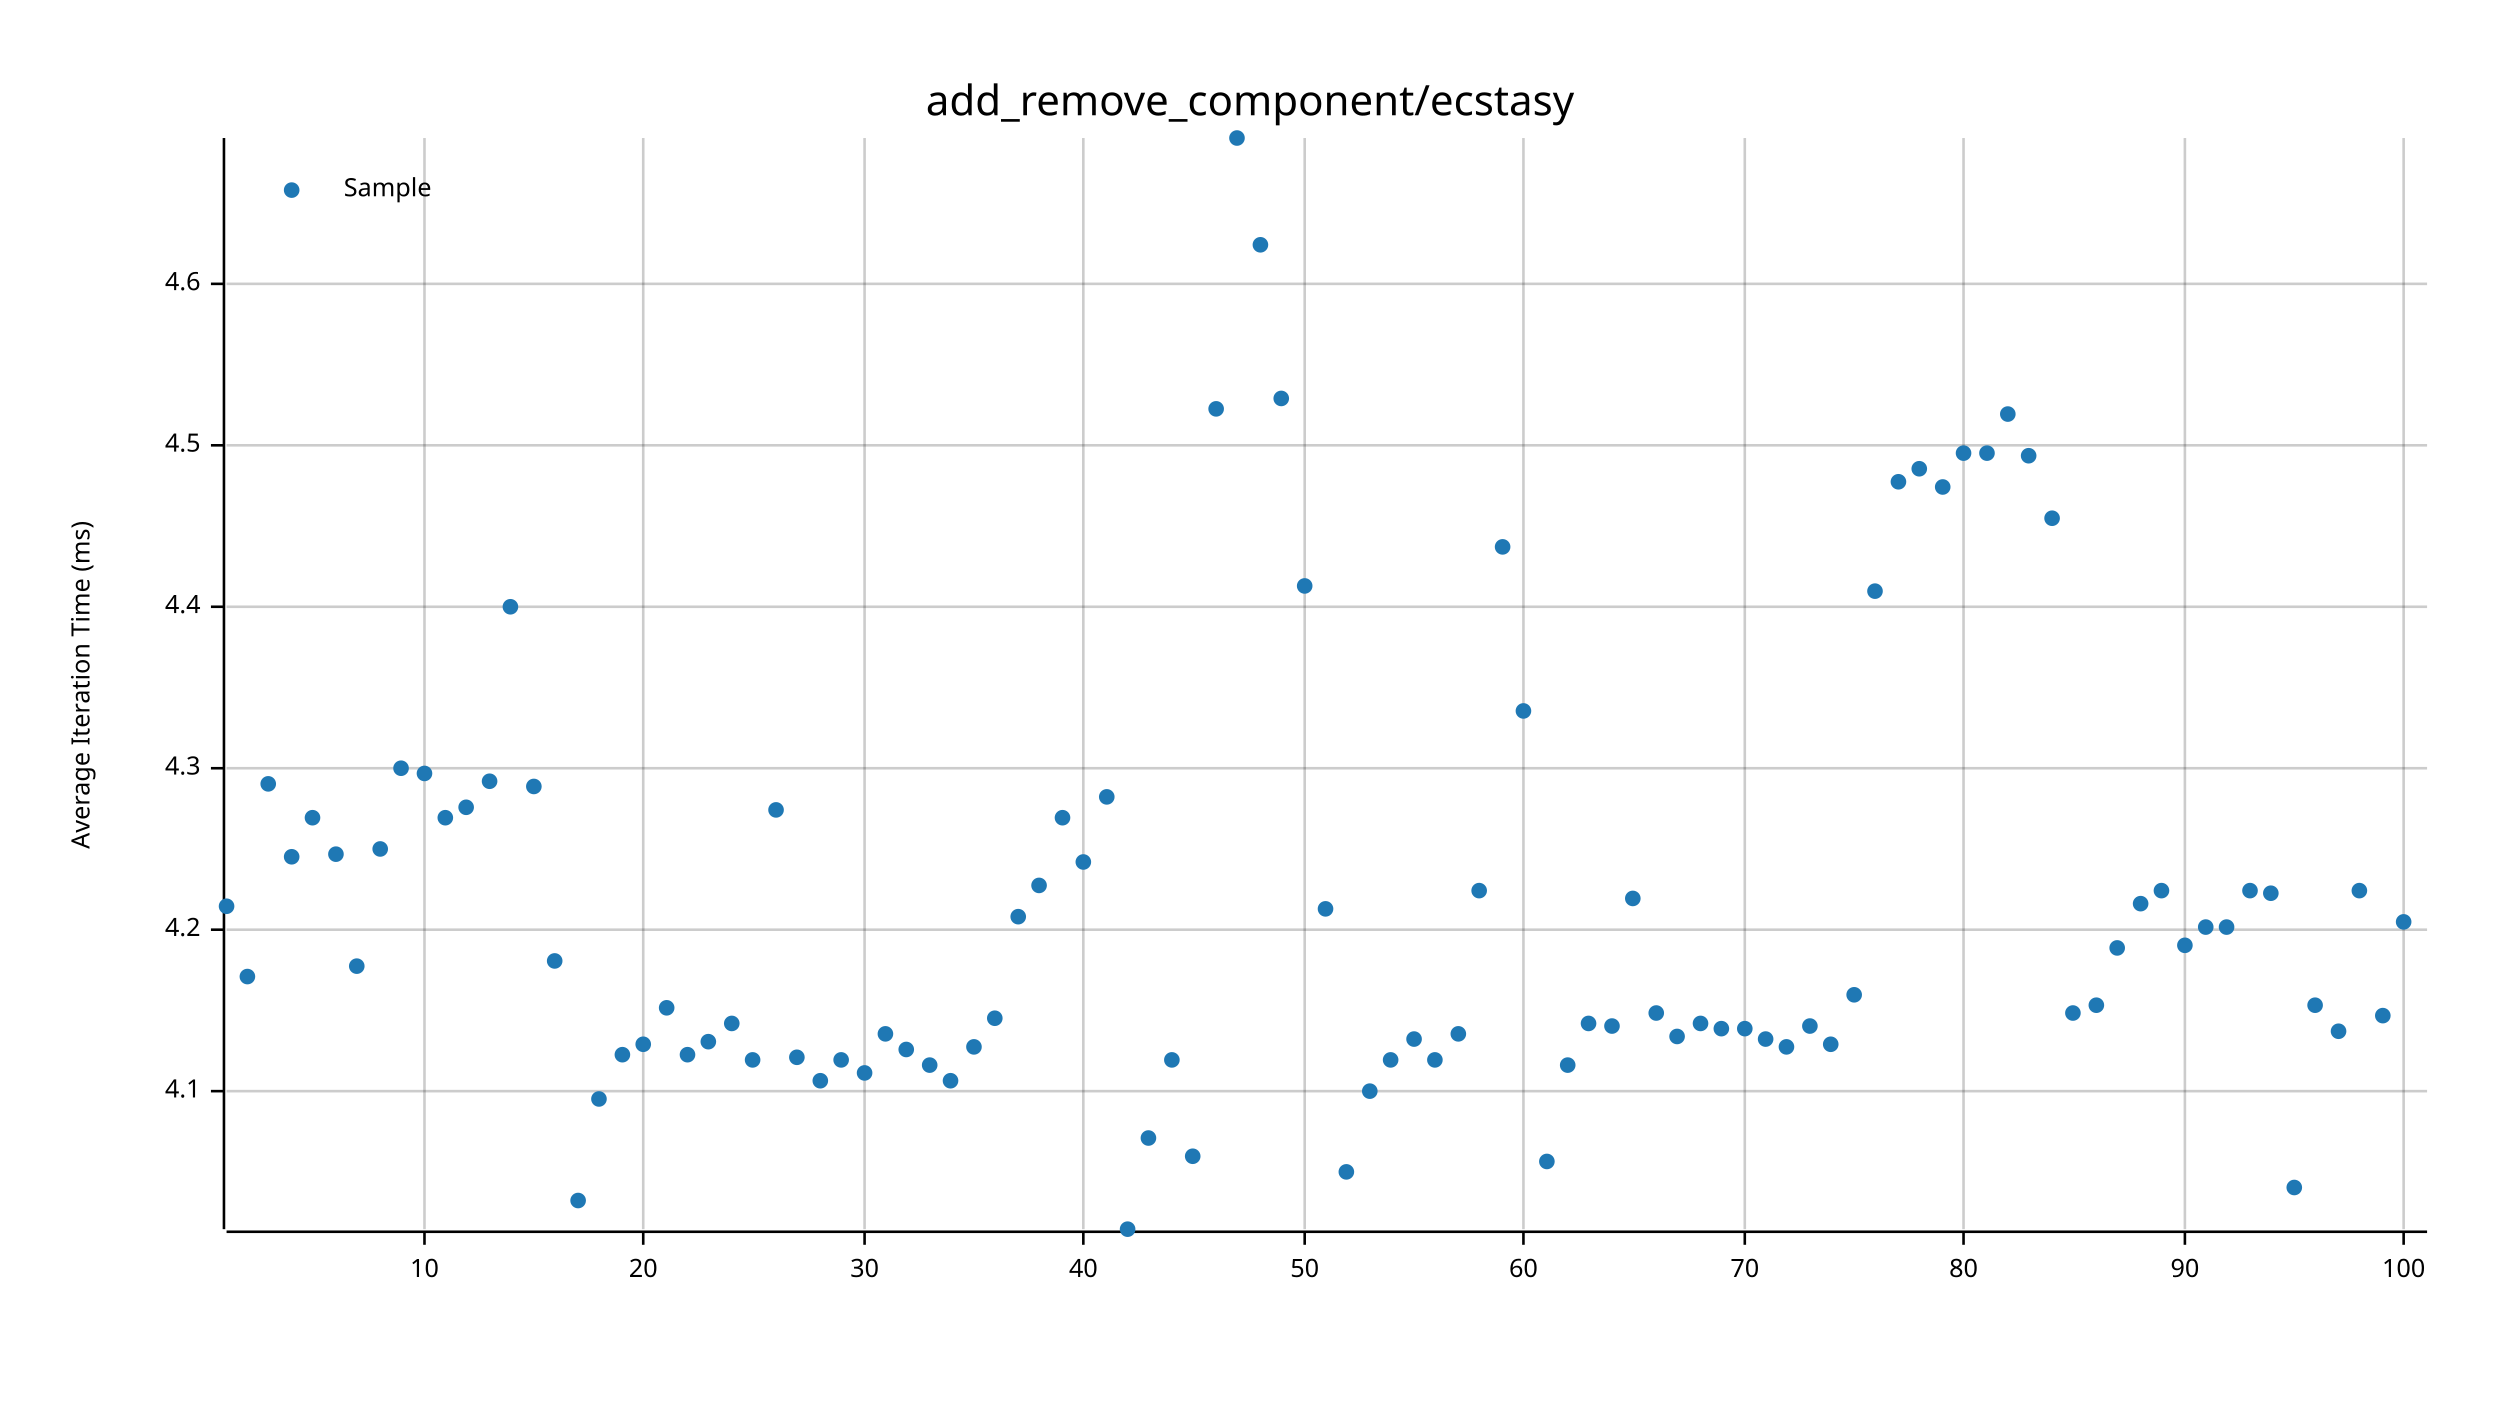
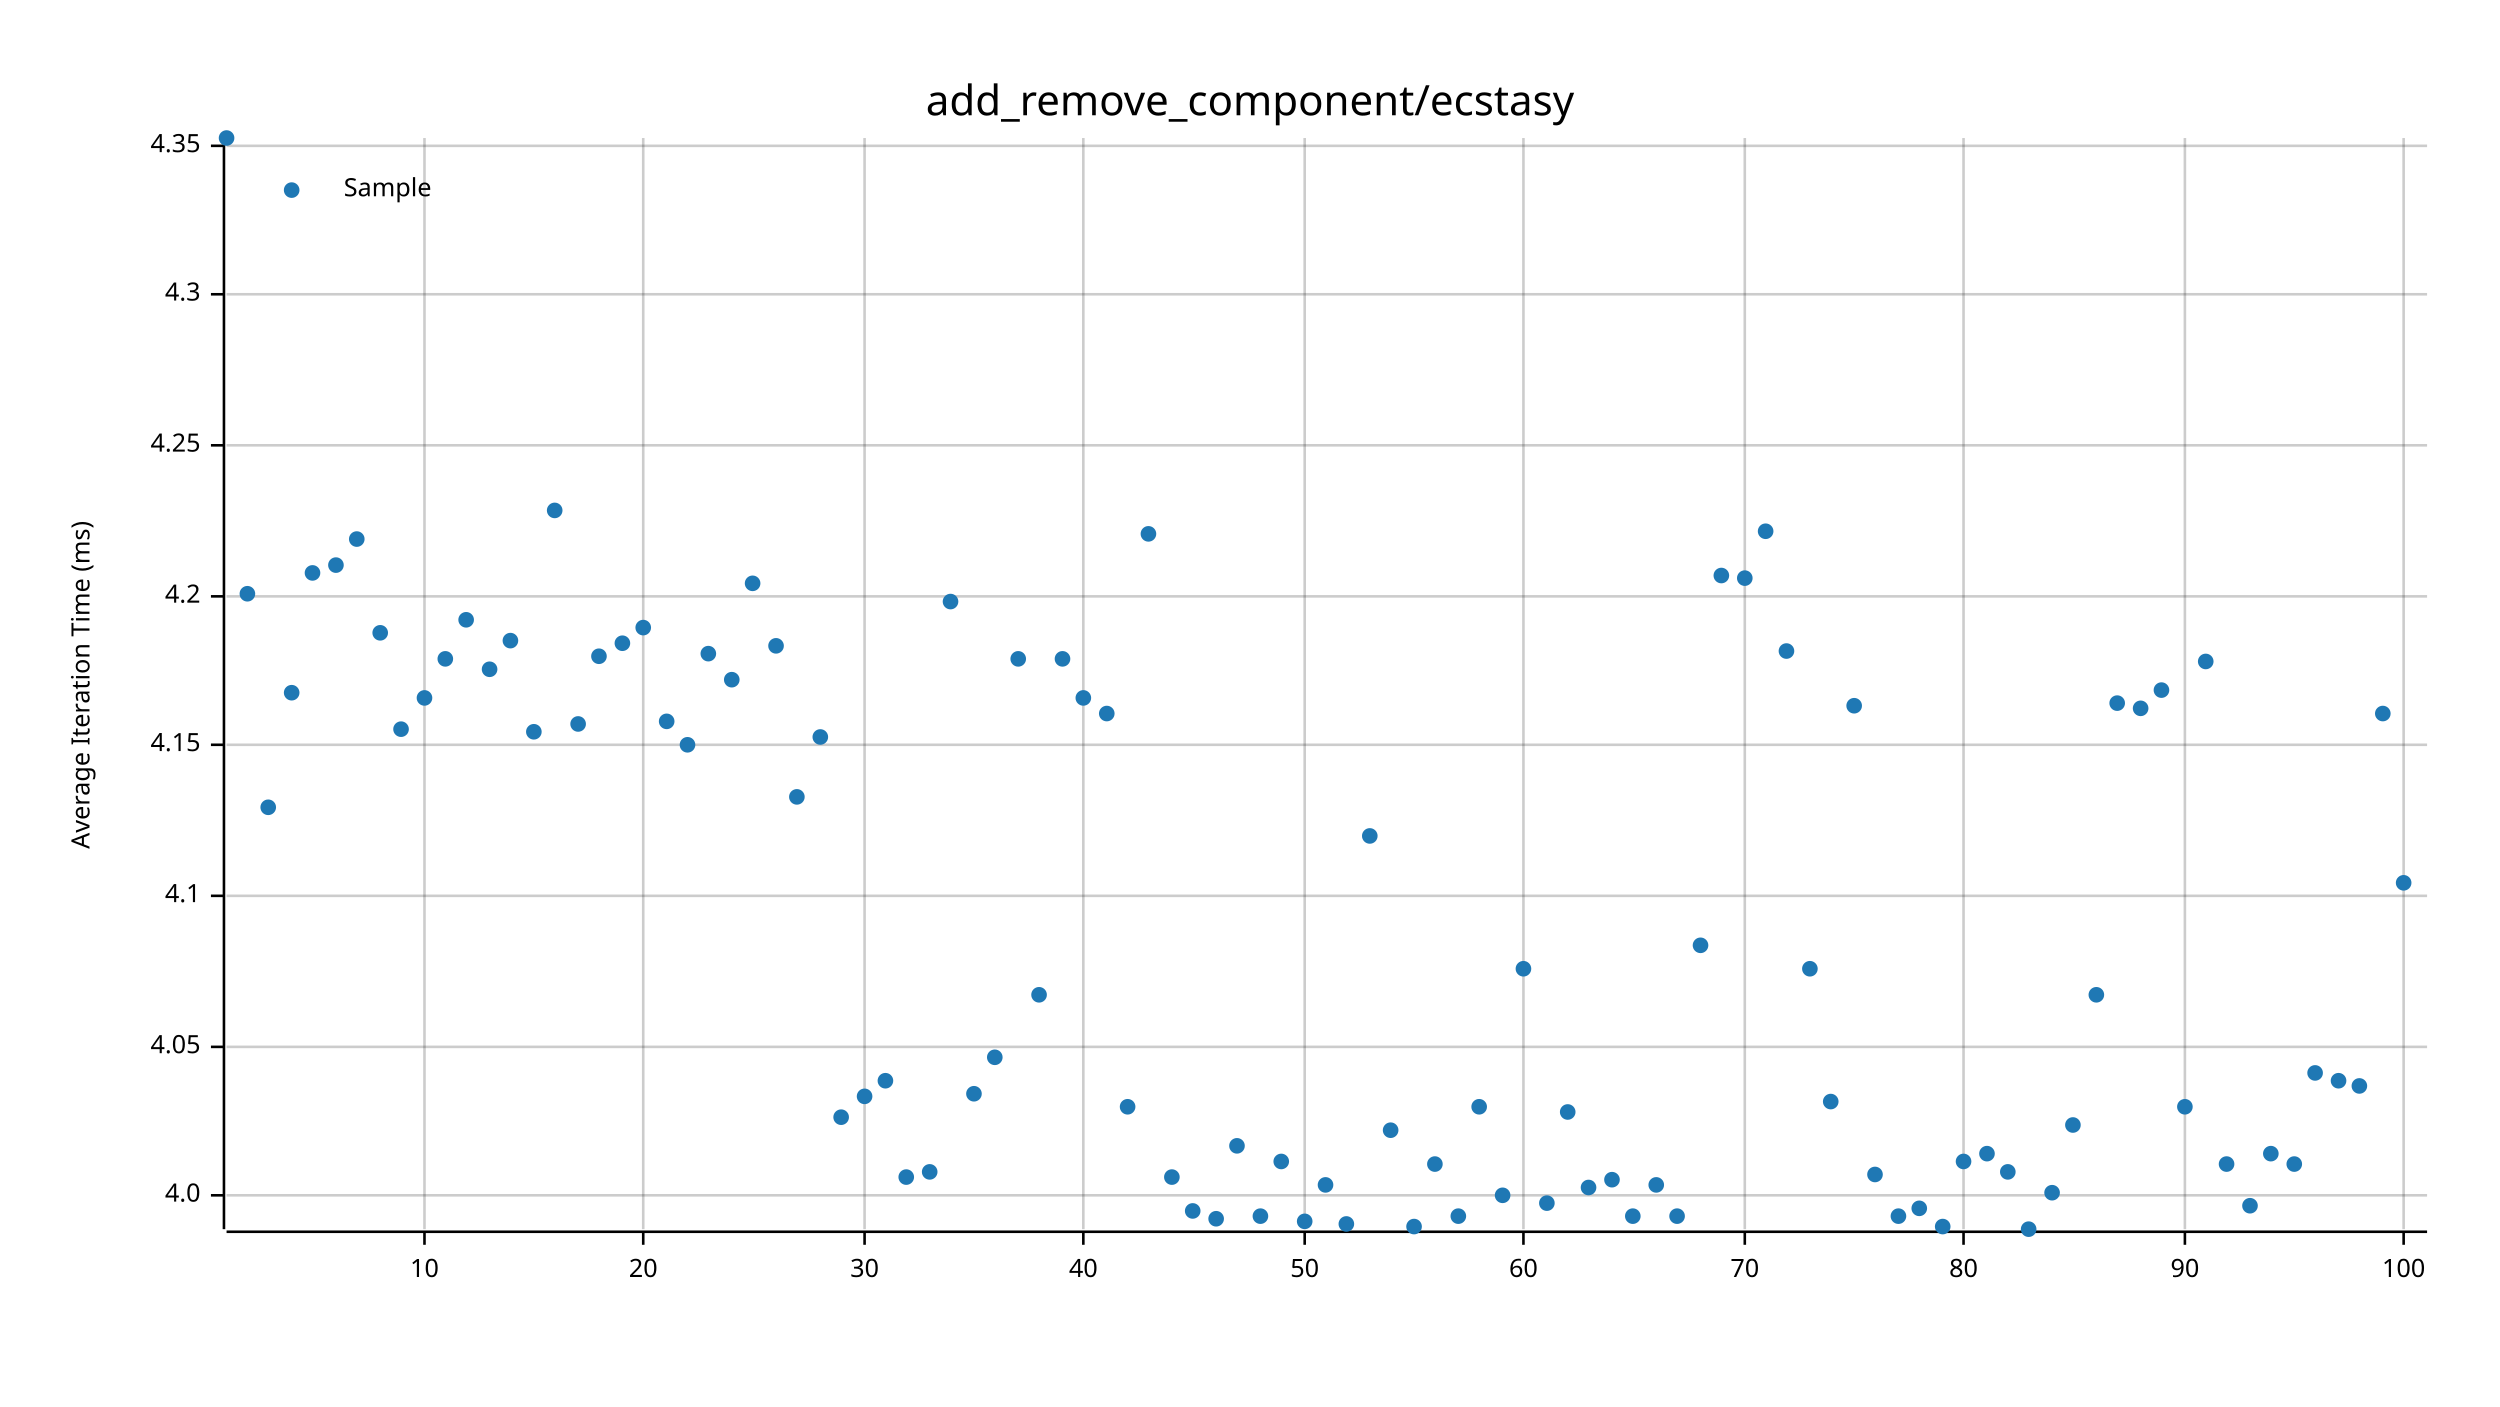
<svg xmlns="http://www.w3.org/2000/svg" width="960" height="540" viewBox="0 0 960 540">
  <text x="480" y="32" dy="0.76em" text-anchor="middle" font-family="sans-serif" font-size="16.129" opacity="1" fill="#000000">
add_remove_component/ecstasy
</text>
  <text x="27" y="263" dy="0.76em" text-anchor="middle" font-family="sans-serif" font-size="9.677" opacity="1" fill="#000000" transform="rotate(270, 27, 263)">
Average Iteration Time (ms)
</text>
  <line opacity="0.2" stroke="#000000" stroke-width="1" x1="163" y1="472" x2="163" y2="53" />
  <line opacity="0.2" stroke="#000000" stroke-width="1" x1="247" y1="472" x2="247" y2="53" />
  <line opacity="0.2" stroke="#000000" stroke-width="1" x1="332" y1="472" x2="332" y2="53" />
  <line opacity="0.2" stroke="#000000" stroke-width="1" x1="416" y1="472" x2="416" y2="53" />
  <line opacity="0.2" stroke="#000000" stroke-width="1" x1="501" y1="472" x2="501" y2="53" />
  <line opacity="0.2" stroke="#000000" stroke-width="1" x1="585" y1="472" x2="585" y2="53" />
  <line opacity="0.2" stroke="#000000" stroke-width="1" x1="670" y1="472" x2="670" y2="53" />
  <line opacity="0.2" stroke="#000000" stroke-width="1" x1="754" y1="472" x2="754" y2="53" />
  <line opacity="0.2" stroke="#000000" stroke-width="1" x1="839" y1="472" x2="839" y2="53" />
  <line opacity="0.2" stroke="#000000" stroke-width="1" x1="923" y1="472" x2="923" y2="53" />
-   <line opacity="0.2" stroke="#000000" stroke-width="1" x1="87" y1="419" x2="932" y2="419" />
-   <line opacity="0.2" stroke="#000000" stroke-width="1" x1="87" y1="357" x2="932" y2="357" />
-   <line opacity="0.2" stroke="#000000" stroke-width="1" x1="87" y1="295" x2="932" y2="295" />
-   <line opacity="0.2" stroke="#000000" stroke-width="1" x1="87" y1="233" x2="932" y2="233" />
+   <line opacity="0.2" stroke="#000000" stroke-width="1" x1="87" y1="459" x2="932" y2="459" />
+   <line opacity="0.2" stroke="#000000" stroke-width="1" x1="87" y1="402" x2="932" y2="402" />
+   <line opacity="0.2" stroke="#000000" stroke-width="1" x1="87" y1="344" x2="932" y2="344" />
+   <line opacity="0.2" stroke="#000000" stroke-width="1" x1="87" y1="286" x2="932" y2="286" />
+   <line opacity="0.2" stroke="#000000" stroke-width="1" x1="87" y1="229" x2="932" y2="229" />
  <line opacity="0.2" stroke="#000000" stroke-width="1" x1="87" y1="171" x2="932" y2="171" />
-   <line opacity="0.2" stroke="#000000" stroke-width="1" x1="87" y1="109" x2="932" y2="109" />
+   <line opacity="0.2" stroke="#000000" stroke-width="1" x1="87" y1="113" x2="932" y2="113" />
+   <line opacity="0.2" stroke="#000000" stroke-width="1" x1="87" y1="56" x2="932" y2="56" />
  <polyline fill="none" opacity="1" stroke="#000000" stroke-width="1" points="86,53 86,472 " />
-   <text x="77" y="419" dy="0.5ex" text-anchor="end" font-family="sans-serif" font-size="9.677" opacity="1" fill="#000000">
+   <text x="77" y="459" dy="0.5ex" text-anchor="end" font-family="sans-serif" font-size="9.677" opacity="1" fill="#000000">
+ 4.0
+ </text>
+   <polyline fill="none" opacity="1" stroke="#000000" stroke-width="1" points="81,459 86,459 " />
+   <text x="77" y="402" dy="0.5ex" text-anchor="end" font-family="sans-serif" font-size="9.677" opacity="1" fill="#000000">
+ 4.05
+ </text>
+   <polyline fill="none" opacity="1" stroke="#000000" stroke-width="1" points="81,402 86,402 " />
+   <text x="77" y="344" dy="0.5ex" text-anchor="end" font-family="sans-serif" font-size="9.677" opacity="1" fill="#000000">
4.1
</text>
-   <polyline fill="none" opacity="1" stroke="#000000" stroke-width="1" points="81,419 86,419 " />
-   <text x="77" y="357" dy="0.5ex" text-anchor="end" font-family="sans-serif" font-size="9.677" opacity="1" fill="#000000">
+   <polyline fill="none" opacity="1" stroke="#000000" stroke-width="1" points="81,344 86,344 " />
+   <text x="77" y="286" dy="0.5ex" text-anchor="end" font-family="sans-serif" font-size="9.677" opacity="1" fill="#000000">
+ 4.15
+ </text>
+   <polyline fill="none" opacity="1" stroke="#000000" stroke-width="1" points="81,286 86,286 " />
+   <text x="77" y="229" dy="0.5ex" text-anchor="end" font-family="sans-serif" font-size="9.677" opacity="1" fill="#000000">
4.2
</text>
-   <polyline fill="none" opacity="1" stroke="#000000" stroke-width="1" points="81,357 86,357 " />
-   <text x="77" y="295" dy="0.5ex" text-anchor="end" font-family="sans-serif" font-size="9.677" opacity="1" fill="#000000">
+   <polyline fill="none" opacity="1" stroke="#000000" stroke-width="1" points="81,229 86,229 " />
+   <text x="77" y="171" dy="0.5ex" text-anchor="end" font-family="sans-serif" font-size="9.677" opacity="1" fill="#000000">
+ 4.25
+ </text>
+   <polyline fill="none" opacity="1" stroke="#000000" stroke-width="1" points="81,171 86,171 " />
+   <text x="77" y="113" dy="0.5ex" text-anchor="end" font-family="sans-serif" font-size="9.677" opacity="1" fill="#000000">
4.3
</text>
-   <polyline fill="none" opacity="1" stroke="#000000" stroke-width="1" points="81,295 86,295 " />
-   <text x="77" y="233" dy="0.5ex" text-anchor="end" font-family="sans-serif" font-size="9.677" opacity="1" fill="#000000">
- 4.4
- </text>
-   <polyline fill="none" opacity="1" stroke="#000000" stroke-width="1" points="81,233 86,233 " />
-   <text x="77" y="171" dy="0.5ex" text-anchor="end" font-family="sans-serif" font-size="9.677" opacity="1" fill="#000000">
- 4.5
- </text>
-   <polyline fill="none" opacity="1" stroke="#000000" stroke-width="1" points="81,171 86,171 " />
-   <text x="77" y="109" dy="0.5ex" text-anchor="end" font-family="sans-serif" font-size="9.677" opacity="1" fill="#000000">
- 4.6
- </text>
-   <polyline fill="none" opacity="1" stroke="#000000" stroke-width="1" points="81,109 86,109 " />
+   <polyline fill="none" opacity="1" stroke="#000000" stroke-width="1" points="81,113 86,113 " />
+   <text x="77" y="56" dy="0.5ex" text-anchor="end" font-family="sans-serif" font-size="9.677" opacity="1" fill="#000000">
+ 4.35
+ </text>
+   <polyline fill="none" opacity="1" stroke="#000000" stroke-width="1" points="81,56 86,56 " />
  <polyline fill="none" opacity="1" stroke="#000000" stroke-width="1" points="87,473 932,473 " />
  <text x="163" y="483" dy="0.76em" text-anchor="middle" font-family="sans-serif" font-size="9.677" opacity="1" fill="#000000">
10
</text>
  <polyline fill="none" opacity="1" stroke="#000000" stroke-width="1" points="163,473 163,478 " />
  <text x="247" y="483" dy="0.76em" text-anchor="middle" font-family="sans-serif" font-size="9.677" opacity="1" fill="#000000">
20
</text>
  <polyline fill="none" opacity="1" stroke="#000000" stroke-width="1" points="247,473 247,478 " />
  <text x="332" y="483" dy="0.76em" text-anchor="middle" font-family="sans-serif" font-size="9.677" opacity="1" fill="#000000">
30
</text>
  <polyline fill="none" opacity="1" stroke="#000000" stroke-width="1" points="332,473 332,478 " />
  <text x="416" y="483" dy="0.76em" text-anchor="middle" font-family="sans-serif" font-size="9.677" opacity="1" fill="#000000">
40
</text>
  <polyline fill="none" opacity="1" stroke="#000000" stroke-width="1" points="416,473 416,478 " />
  <text x="501" y="483" dy="0.76em" text-anchor="middle" font-family="sans-serif" font-size="9.677" opacity="1" fill="#000000">
50
</text>
  <polyline fill="none" opacity="1" stroke="#000000" stroke-width="1" points="501,473 501,478 " />
  <text x="585" y="483" dy="0.76em" text-anchor="middle" font-family="sans-serif" font-size="9.677" opacity="1" fill="#000000">
60
</text>
  <polyline fill="none" opacity="1" stroke="#000000" stroke-width="1" points="585,473 585,478 " />
  <text x="670" y="483" dy="0.76em" text-anchor="middle" font-family="sans-serif" font-size="9.677" opacity="1" fill="#000000">
70
</text>
  <polyline fill="none" opacity="1" stroke="#000000" stroke-width="1" points="670,473 670,478 " />
  <text x="754" y="483" dy="0.76em" text-anchor="middle" font-family="sans-serif" font-size="9.677" opacity="1" fill="#000000">
80
</text>
  <polyline fill="none" opacity="1" stroke="#000000" stroke-width="1" points="754,473 754,478 " />
  <text x="839" y="483" dy="0.76em" text-anchor="middle" font-family="sans-serif" font-size="9.677" opacity="1" fill="#000000">
90
</text>
  <polyline fill="none" opacity="1" stroke="#000000" stroke-width="1" points="839,473 839,478 " />
  <text x="923" y="483" dy="0.76em" text-anchor="middle" font-family="sans-serif" font-size="9.677" opacity="1" fill="#000000">
100
</text>
  <polyline fill="none" opacity="1" stroke="#000000" stroke-width="1" points="923,473 923,478 " />
-   <circle cx="87" cy="348" r="3" opacity="1" fill="#1F78B4" stroke="none" stroke-width="1" />
-   <circle cx="95" cy="375" r="3" opacity="1" fill="#1F78B4" stroke="none" stroke-width="1" />
-   <circle cx="103" cy="301" r="3" opacity="1" fill="#1F78B4" stroke="none" stroke-width="1" />
-   <circle cx="112" cy="329" r="3" opacity="1" fill="#1F78B4" stroke="none" stroke-width="1" />
-   <circle cx="120" cy="314" r="3" opacity="1" fill="#1F78B4" stroke="none" stroke-width="1" />
-   <circle cx="129" cy="328" r="3" opacity="1" fill="#1F78B4" stroke="none" stroke-width="1" />
-   <circle cx="137" cy="371" r="3" opacity="1" fill="#1F78B4" stroke="none" stroke-width="1" />
-   <circle cx="146" cy="326" r="3" opacity="1" fill="#1F78B4" stroke="none" stroke-width="1" />
-   <circle cx="154" cy="295" r="3" opacity="1" fill="#1F78B4" stroke="none" stroke-width="1" />
-   <circle cx="163" cy="297" r="3" opacity="1" fill="#1F78B4" stroke="none" stroke-width="1" />
-   <circle cx="171" cy="314" r="3" opacity="1" fill="#1F78B4" stroke="none" stroke-width="1" />
-   <circle cx="179" cy="310" r="3" opacity="1" fill="#1F78B4" stroke="none" stroke-width="1" />
-   <circle cx="188" cy="300" r="3" opacity="1" fill="#1F78B4" stroke="none" stroke-width="1" />
-   <circle cx="196" cy="233" r="3" opacity="1" fill="#1F78B4" stroke="none" stroke-width="1" />
-   <circle cx="205" cy="302" r="3" opacity="1" fill="#1F78B4" stroke="none" stroke-width="1" />
-   <circle cx="213" cy="369" r="3" opacity="1" fill="#1F78B4" stroke="none" stroke-width="1" />
-   <circle cx="222" cy="461" r="3" opacity="1" fill="#1F78B4" stroke="none" stroke-width="1" />
-   <circle cx="230" cy="422" r="3" opacity="1" fill="#1F78B4" stroke="none" stroke-width="1" />
-   <circle cx="239" cy="405" r="3" opacity="1" fill="#1F78B4" stroke="none" stroke-width="1" />
-   <circle cx="247" cy="401" r="3" opacity="1" fill="#1F78B4" stroke="none" stroke-width="1" />
-   <circle cx="256" cy="387" r="3" opacity="1" fill="#1F78B4" stroke="none" stroke-width="1" />
-   <circle cx="264" cy="405" r="3" opacity="1" fill="#1F78B4" stroke="none" stroke-width="1" />
-   <circle cx="272" cy="400" r="3" opacity="1" fill="#1F78B4" stroke="none" stroke-width="1" />
-   <circle cx="281" cy="393" r="3" opacity="1" fill="#1F78B4" stroke="none" stroke-width="1" />
-   <circle cx="289" cy="407" r="3" opacity="1" fill="#1F78B4" stroke="none" stroke-width="1" />
-   <circle cx="298" cy="311" r="3" opacity="1" fill="#1F78B4" stroke="none" stroke-width="1" />
-   <circle cx="306" cy="406" r="3" opacity="1" fill="#1F78B4" stroke="none" stroke-width="1" />
-   <circle cx="315" cy="415" r="3" opacity="1" fill="#1F78B4" stroke="none" stroke-width="1" />
-   <circle cx="323" cy="407" r="3" opacity="1" fill="#1F78B4" stroke="none" stroke-width="1" />
-   <circle cx="332" cy="412" r="3" opacity="1" fill="#1F78B4" stroke="none" stroke-width="1" />
-   <circle cx="340" cy="397" r="3" opacity="1" fill="#1F78B4" stroke="none" stroke-width="1" />
-   <circle cx="348" cy="403" r="3" opacity="1" fill="#1F78B4" stroke="none" stroke-width="1" />
-   <circle cx="357" cy="409" r="3" opacity="1" fill="#1F78B4" stroke="none" stroke-width="1" />
-   <circle cx="365" cy="415" r="3" opacity="1" fill="#1F78B4" stroke="none" stroke-width="1" />
-   <circle cx="374" cy="402" r="3" opacity="1" fill="#1F78B4" stroke="none" stroke-width="1" />
-   <circle cx="382" cy="391" r="3" opacity="1" fill="#1F78B4" stroke="none" stroke-width="1" />
-   <circle cx="391" cy="352" r="3" opacity="1" fill="#1F78B4" stroke="none" stroke-width="1" />
-   <circle cx="399" cy="340" r="3" opacity="1" fill="#1F78B4" stroke="none" stroke-width="1" />
-   <circle cx="408" cy="314" r="3" opacity="1" fill="#1F78B4" stroke="none" stroke-width="1" />
-   <circle cx="416" cy="331" r="3" opacity="1" fill="#1F78B4" stroke="none" stroke-width="1" />
-   <circle cx="425" cy="306" r="3" opacity="1" fill="#1F78B4" stroke="none" stroke-width="1" />
-   <circle cx="433" cy="472" r="3" opacity="1" fill="#1F78B4" stroke="none" stroke-width="1" />
-   <circle cx="441" cy="437" r="3" opacity="1" fill="#1F78B4" stroke="none" stroke-width="1" />
-   <circle cx="450" cy="407" r="3" opacity="1" fill="#1F78B4" stroke="none" stroke-width="1" />
-   <circle cx="458" cy="444" r="3" opacity="1" fill="#1F78B4" stroke="none" stroke-width="1" />
-   <circle cx="467" cy="157" r="3" opacity="1" fill="#1F78B4" stroke="none" stroke-width="1" />
-   <circle cx="475" cy="53" r="3" opacity="1" fill="#1F78B4" stroke="none" stroke-width="1" />
-   <circle cx="484" cy="94" r="3" opacity="1" fill="#1F78B4" stroke="none" stroke-width="1" />
-   <circle cx="492" cy="153" r="3" opacity="1" fill="#1F78B4" stroke="none" stroke-width="1" />
-   <circle cx="501" cy="225" r="3" opacity="1" fill="#1F78B4" stroke="none" stroke-width="1" />
-   <circle cx="509" cy="349" r="3" opacity="1" fill="#1F78B4" stroke="none" stroke-width="1" />
-   <circle cx="517" cy="450" r="3" opacity="1" fill="#1F78B4" stroke="none" stroke-width="1" />
-   <circle cx="526" cy="419" r="3" opacity="1" fill="#1F78B4" stroke="none" stroke-width="1" />
-   <circle cx="534" cy="407" r="3" opacity="1" fill="#1F78B4" stroke="none" stroke-width="1" />
-   <circle cx="543" cy="399" r="3" opacity="1" fill="#1F78B4" stroke="none" stroke-width="1" />
-   <circle cx="551" cy="407" r="3" opacity="1" fill="#1F78B4" stroke="none" stroke-width="1" />
-   <circle cx="560" cy="397" r="3" opacity="1" fill="#1F78B4" stroke="none" stroke-width="1" />
-   <circle cx="568" cy="342" r="3" opacity="1" fill="#1F78B4" stroke="none" stroke-width="1" />
-   <circle cx="577" cy="210" r="3" opacity="1" fill="#1F78B4" stroke="none" stroke-width="1" />
-   <circle cx="585" cy="273" r="3" opacity="1" fill="#1F78B4" stroke="none" stroke-width="1" />
-   <circle cx="594" cy="446" r="3" opacity="1" fill="#1F78B4" stroke="none" stroke-width="1" />
-   <circle cx="602" cy="409" r="3" opacity="1" fill="#1F78B4" stroke="none" stroke-width="1" />
-   <circle cx="610" cy="393" r="3" opacity="1" fill="#1F78B4" stroke="none" stroke-width="1" />
-   <circle cx="619" cy="394" r="3" opacity="1" fill="#1F78B4" stroke="none" stroke-width="1" />
-   <circle cx="627" cy="345" r="3" opacity="1" fill="#1F78B4" stroke="none" stroke-width="1" />
-   <circle cx="636" cy="389" r="3" opacity="1" fill="#1F78B4" stroke="none" stroke-width="1" />
-   <circle cx="644" cy="398" r="3" opacity="1" fill="#1F78B4" stroke="none" stroke-width="1" />
-   <circle cx="653" cy="393" r="3" opacity="1" fill="#1F78B4" stroke="none" stroke-width="1" />
-   <circle cx="661" cy="395" r="3" opacity="1" fill="#1F78B4" stroke="none" stroke-width="1" />
-   <circle cx="670" cy="395" r="3" opacity="1" fill="#1F78B4" stroke="none" stroke-width="1" />
-   <circle cx="678" cy="399" r="3" opacity="1" fill="#1F78B4" stroke="none" stroke-width="1" />
-   <circle cx="686" cy="402" r="3" opacity="1" fill="#1F78B4" stroke="none" stroke-width="1" />
-   <circle cx="695" cy="394" r="3" opacity="1" fill="#1F78B4" stroke="none" stroke-width="1" />
-   <circle cx="703" cy="401" r="3" opacity="1" fill="#1F78B4" stroke="none" stroke-width="1" />
-   <circle cx="712" cy="382" r="3" opacity="1" fill="#1F78B4" stroke="none" stroke-width="1" />
-   <circle cx="720" cy="227" r="3" opacity="1" fill="#1F78B4" stroke="none" stroke-width="1" />
-   <circle cx="729" cy="185" r="3" opacity="1" fill="#1F78B4" stroke="none" stroke-width="1" />
-   <circle cx="737" cy="180" r="3" opacity="1" fill="#1F78B4" stroke="none" stroke-width="1" />
-   <circle cx="746" cy="187" r="3" opacity="1" fill="#1F78B4" stroke="none" stroke-width="1" />
-   <circle cx="754" cy="174" r="3" opacity="1" fill="#1F78B4" stroke="none" stroke-width="1" />
-   <circle cx="763" cy="174" r="3" opacity="1" fill="#1F78B4" stroke="none" stroke-width="1" />
-   <circle cx="771" cy="159" r="3" opacity="1" fill="#1F78B4" stroke="none" stroke-width="1" />
-   <circle cx="779" cy="175" r="3" opacity="1" fill="#1F78B4" stroke="none" stroke-width="1" />
-   <circle cx="788" cy="199" r="3" opacity="1" fill="#1F78B4" stroke="none" stroke-width="1" />
-   <circle cx="796" cy="389" r="3" opacity="1" fill="#1F78B4" stroke="none" stroke-width="1" />
-   <circle cx="805" cy="386" r="3" opacity="1" fill="#1F78B4" stroke="none" stroke-width="1" />
-   <circle cx="813" cy="364" r="3" opacity="1" fill="#1F78B4" stroke="none" stroke-width="1" />
-   <circle cx="822" cy="347" r="3" opacity="1" fill="#1F78B4" stroke="none" stroke-width="1" />
-   <circle cx="830" cy="342" r="3" opacity="1" fill="#1F78B4" stroke="none" stroke-width="1" />
-   <circle cx="839" cy="363" r="3" opacity="1" fill="#1F78B4" stroke="none" stroke-width="1" />
-   <circle cx="847" cy="356" r="3" opacity="1" fill="#1F78B4" stroke="none" stroke-width="1" />
-   <circle cx="855" cy="356" r="3" opacity="1" fill="#1F78B4" stroke="none" stroke-width="1" />
-   <circle cx="864" cy="342" r="3" opacity="1" fill="#1F78B4" stroke="none" stroke-width="1" />
-   <circle cx="872" cy="343" r="3" opacity="1" fill="#1F78B4" stroke="none" stroke-width="1" />
-   <circle cx="881" cy="456" r="3" opacity="1" fill="#1F78B4" stroke="none" stroke-width="1" />
-   <circle cx="889" cy="386" r="3" opacity="1" fill="#1F78B4" stroke="none" stroke-width="1" />
-   <circle cx="898" cy="396" r="3" opacity="1" fill="#1F78B4" stroke="none" stroke-width="1" />
-   <circle cx="906" cy="342" r="3" opacity="1" fill="#1F78B4" stroke="none" stroke-width="1" />
-   <circle cx="915" cy="390" r="3" opacity="1" fill="#1F78B4" stroke="none" stroke-width="1" />
-   <circle cx="923" cy="354" r="3" opacity="1" fill="#1F78B4" stroke="none" stroke-width="1" />
+   <circle cx="87" cy="53" r="3" opacity="1" fill="#1F78B4" stroke="none" stroke-width="1" />
+   <circle cx="95" cy="228" r="3" opacity="1" fill="#1F78B4" stroke="none" stroke-width="1" />
+   <circle cx="103" cy="310" r="3" opacity="1" fill="#1F78B4" stroke="none" stroke-width="1" />
+   <circle cx="112" cy="266" r="3" opacity="1" fill="#1F78B4" stroke="none" stroke-width="1" />
+   <circle cx="120" cy="220" r="3" opacity="1" fill="#1F78B4" stroke="none" stroke-width="1" />
+   <circle cx="129" cy="217" r="3" opacity="1" fill="#1F78B4" stroke="none" stroke-width="1" />
+   <circle cx="137" cy="207" r="3" opacity="1" fill="#1F78B4" stroke="none" stroke-width="1" />
+   <circle cx="146" cy="243" r="3" opacity="1" fill="#1F78B4" stroke="none" stroke-width="1" />
+   <circle cx="154" cy="280" r="3" opacity="1" fill="#1F78B4" stroke="none" stroke-width="1" />
+   <circle cx="163" cy="268" r="3" opacity="1" fill="#1F78B4" stroke="none" stroke-width="1" />
+   <circle cx="171" cy="253" r="3" opacity="1" fill="#1F78B4" stroke="none" stroke-width="1" />
+   <circle cx="179" cy="238" r="3" opacity="1" fill="#1F78B4" stroke="none" stroke-width="1" />
+   <circle cx="188" cy="257" r="3" opacity="1" fill="#1F78B4" stroke="none" stroke-width="1" />
+   <circle cx="196" cy="246" r="3" opacity="1" fill="#1F78B4" stroke="none" stroke-width="1" />
+   <circle cx="205" cy="281" r="3" opacity="1" fill="#1F78B4" stroke="none" stroke-width="1" />
+   <circle cx="213" cy="196" r="3" opacity="1" fill="#1F78B4" stroke="none" stroke-width="1" />
+   <circle cx="222" cy="278" r="3" opacity="1" fill="#1F78B4" stroke="none" stroke-width="1" />
+   <circle cx="230" cy="252" r="3" opacity="1" fill="#1F78B4" stroke="none" stroke-width="1" />
+   <circle cx="239" cy="247" r="3" opacity="1" fill="#1F78B4" stroke="none" stroke-width="1" />
+   <circle cx="247" cy="241" r="3" opacity="1" fill="#1F78B4" stroke="none" stroke-width="1" />
+   <circle cx="256" cy="277" r="3" opacity="1" fill="#1F78B4" stroke="none" stroke-width="1" />
+   <circle cx="264" cy="286" r="3" opacity="1" fill="#1F78B4" stroke="none" stroke-width="1" />
+   <circle cx="272" cy="251" r="3" opacity="1" fill="#1F78B4" stroke="none" stroke-width="1" />
+   <circle cx="281" cy="261" r="3" opacity="1" fill="#1F78B4" stroke="none" stroke-width="1" />
+   <circle cx="289" cy="224" r="3" opacity="1" fill="#1F78B4" stroke="none" stroke-width="1" />
+   <circle cx="298" cy="248" r="3" opacity="1" fill="#1F78B4" stroke="none" stroke-width="1" />
+   <circle cx="306" cy="306" r="3" opacity="1" fill="#1F78B4" stroke="none" stroke-width="1" />
+   <circle cx="315" cy="283" r="3" opacity="1" fill="#1F78B4" stroke="none" stroke-width="1" />
+   <circle cx="323" cy="429" r="3" opacity="1" fill="#1F78B4" stroke="none" stroke-width="1" />
+   <circle cx="332" cy="421" r="3" opacity="1" fill="#1F78B4" stroke="none" stroke-width="1" />
+   <circle cx="340" cy="415" r="3" opacity="1" fill="#1F78B4" stroke="none" stroke-width="1" />
+   <circle cx="348" cy="452" r="3" opacity="1" fill="#1F78B4" stroke="none" stroke-width="1" />
+   <circle cx="357" cy="450" r="3" opacity="1" fill="#1F78B4" stroke="none" stroke-width="1" />
+   <circle cx="365" cy="231" r="3" opacity="1" fill="#1F78B4" stroke="none" stroke-width="1" />
+   <circle cx="374" cy="420" r="3" opacity="1" fill="#1F78B4" stroke="none" stroke-width="1" />
+   <circle cx="382" cy="406" r="3" opacity="1" fill="#1F78B4" stroke="none" stroke-width="1" />
+   <circle cx="391" cy="253" r="3" opacity="1" fill="#1F78B4" stroke="none" stroke-width="1" />
+   <circle cx="399" cy="382" r="3" opacity="1" fill="#1F78B4" stroke="none" stroke-width="1" />
+   <circle cx="408" cy="253" r="3" opacity="1" fill="#1F78B4" stroke="none" stroke-width="1" />
+   <circle cx="416" cy="268" r="3" opacity="1" fill="#1F78B4" stroke="none" stroke-width="1" />
+   <circle cx="425" cy="274" r="3" opacity="1" fill="#1F78B4" stroke="none" stroke-width="1" />
+   <circle cx="433" cy="425" r="3" opacity="1" fill="#1F78B4" stroke="none" stroke-width="1" />
+   <circle cx="441" cy="205" r="3" opacity="1" fill="#1F78B4" stroke="none" stroke-width="1" />
+   <circle cx="450" cy="452" r="3" opacity="1" fill="#1F78B4" stroke="none" stroke-width="1" />
+   <circle cx="458" cy="465" r="3" opacity="1" fill="#1F78B4" stroke="none" stroke-width="1" />
+   <circle cx="467" cy="468" r="3" opacity="1" fill="#1F78B4" stroke="none" stroke-width="1" />
+   <circle cx="475" cy="440" r="3" opacity="1" fill="#1F78B4" stroke="none" stroke-width="1" />
+   <circle cx="484" cy="467" r="3" opacity="1" fill="#1F78B4" stroke="none" stroke-width="1" />
+   <circle cx="492" cy="446" r="3" opacity="1" fill="#1F78B4" stroke="none" stroke-width="1" />
+   <circle cx="501" cy="469" r="3" opacity="1" fill="#1F78B4" stroke="none" stroke-width="1" />
+   <circle cx="509" cy="455" r="3" opacity="1" fill="#1F78B4" stroke="none" stroke-width="1" />
+   <circle cx="517" cy="470" r="3" opacity="1" fill="#1F78B4" stroke="none" stroke-width="1" />
+   <circle cx="526" cy="321" r="3" opacity="1" fill="#1F78B4" stroke="none" stroke-width="1" />
+   <circle cx="534" cy="434" r="3" opacity="1" fill="#1F78B4" stroke="none" stroke-width="1" />
+   <circle cx="543" cy="471" r="3" opacity="1" fill="#1F78B4" stroke="none" stroke-width="1" />
+   <circle cx="551" cy="447" r="3" opacity="1" fill="#1F78B4" stroke="none" stroke-width="1" />
+   <circle cx="560" cy="467" r="3" opacity="1" fill="#1F78B4" stroke="none" stroke-width="1" />
+   <circle cx="568" cy="425" r="3" opacity="1" fill="#1F78B4" stroke="none" stroke-width="1" />
+   <circle cx="577" cy="459" r="3" opacity="1" fill="#1F78B4" stroke="none" stroke-width="1" />
+   <circle cx="585" cy="372" r="3" opacity="1" fill="#1F78B4" stroke="none" stroke-width="1" />
+   <circle cx="594" cy="462" r="3" opacity="1" fill="#1F78B4" stroke="none" stroke-width="1" />
+   <circle cx="602" cy="427" r="3" opacity="1" fill="#1F78B4" stroke="none" stroke-width="1" />
+   <circle cx="610" cy="456" r="3" opacity="1" fill="#1F78B4" stroke="none" stroke-width="1" />
+   <circle cx="619" cy="453" r="3" opacity="1" fill="#1F78B4" stroke="none" stroke-width="1" />
+   <circle cx="627" cy="467" r="3" opacity="1" fill="#1F78B4" stroke="none" stroke-width="1" />
+   <circle cx="636" cy="455" r="3" opacity="1" fill="#1F78B4" stroke="none" stroke-width="1" />
+   <circle cx="644" cy="467" r="3" opacity="1" fill="#1F78B4" stroke="none" stroke-width="1" />
+   <circle cx="653" cy="363" r="3" opacity="1" fill="#1F78B4" stroke="none" stroke-width="1" />
+   <circle cx="661" cy="221" r="3" opacity="1" fill="#1F78B4" stroke="none" stroke-width="1" />
+   <circle cx="670" cy="222" r="3" opacity="1" fill="#1F78B4" stroke="none" stroke-width="1" />
+   <circle cx="678" cy="204" r="3" opacity="1" fill="#1F78B4" stroke="none" stroke-width="1" />
+   <circle cx="686" cy="250" r="3" opacity="1" fill="#1F78B4" stroke="none" stroke-width="1" />
+   <circle cx="695" cy="372" r="3" opacity="1" fill="#1F78B4" stroke="none" stroke-width="1" />
+   <circle cx="703" cy="423" r="3" opacity="1" fill="#1F78B4" stroke="none" stroke-width="1" />
+   <circle cx="712" cy="271" r="3" opacity="1" fill="#1F78B4" stroke="none" stroke-width="1" />
+   <circle cx="720" cy="451" r="3" opacity="1" fill="#1F78B4" stroke="none" stroke-width="1" />
+   <circle cx="729" cy="467" r="3" opacity="1" fill="#1F78B4" stroke="none" stroke-width="1" />
+   <circle cx="737" cy="464" r="3" opacity="1" fill="#1F78B4" stroke="none" stroke-width="1" />
+   <circle cx="746" cy="471" r="3" opacity="1" fill="#1F78B4" stroke="none" stroke-width="1" />
+   <circle cx="754" cy="446" r="3" opacity="1" fill="#1F78B4" stroke="none" stroke-width="1" />
+   <circle cx="763" cy="443" r="3" opacity="1" fill="#1F78B4" stroke="none" stroke-width="1" />
+   <circle cx="771" cy="450" r="3" opacity="1" fill="#1F78B4" stroke="none" stroke-width="1" />
+   <circle cx="779" cy="472" r="3" opacity="1" fill="#1F78B4" stroke="none" stroke-width="1" />
+   <circle cx="788" cy="458" r="3" opacity="1" fill="#1F78B4" stroke="none" stroke-width="1" />
+   <circle cx="796" cy="432" r="3" opacity="1" fill="#1F78B4" stroke="none" stroke-width="1" />
+   <circle cx="805" cy="382" r="3" opacity="1" fill="#1F78B4" stroke="none" stroke-width="1" />
+   <circle cx="813" cy="270" r="3" opacity="1" fill="#1F78B4" stroke="none" stroke-width="1" />
+   <circle cx="822" cy="272" r="3" opacity="1" fill="#1F78B4" stroke="none" stroke-width="1" />
+   <circle cx="830" cy="265" r="3" opacity="1" fill="#1F78B4" stroke="none" stroke-width="1" />
+   <circle cx="839" cy="425" r="3" opacity="1" fill="#1F78B4" stroke="none" stroke-width="1" />
+   <circle cx="847" cy="254" r="3" opacity="1" fill="#1F78B4" stroke="none" stroke-width="1" />
+   <circle cx="855" cy="447" r="3" opacity="1" fill="#1F78B4" stroke="none" stroke-width="1" />
+   <circle cx="864" cy="463" r="3" opacity="1" fill="#1F78B4" stroke="none" stroke-width="1" />
+   <circle cx="872" cy="443" r="3" opacity="1" fill="#1F78B4" stroke="none" stroke-width="1" />
+   <circle cx="881" cy="447" r="3" opacity="1" fill="#1F78B4" stroke="none" stroke-width="1" />
+   <circle cx="889" cy="412" r="3" opacity="1" fill="#1F78B4" stroke="none" stroke-width="1" />
+   <circle cx="898" cy="415" r="3" opacity="1" fill="#1F78B4" stroke="none" stroke-width="1" />
+   <circle cx="906" cy="417" r="3" opacity="1" fill="#1F78B4" stroke="none" stroke-width="1" />
+   <circle cx="915" cy="274" r="3" opacity="1" fill="#1F78B4" stroke="none" stroke-width="1" />
+   <circle cx="923" cy="339" r="3" opacity="1" fill="#1F78B4" stroke="none" stroke-width="1" />
  <text x="132" y="68" dy="0.76em" text-anchor="start" font-family="sans-serif" font-size="9.677" opacity="1" fill="#000000">
Sample
</text>
  <circle cx="112" cy="73" r="3" opacity="1" fill="#1F78B4" stroke="none" stroke-width="1" />
</svg>
